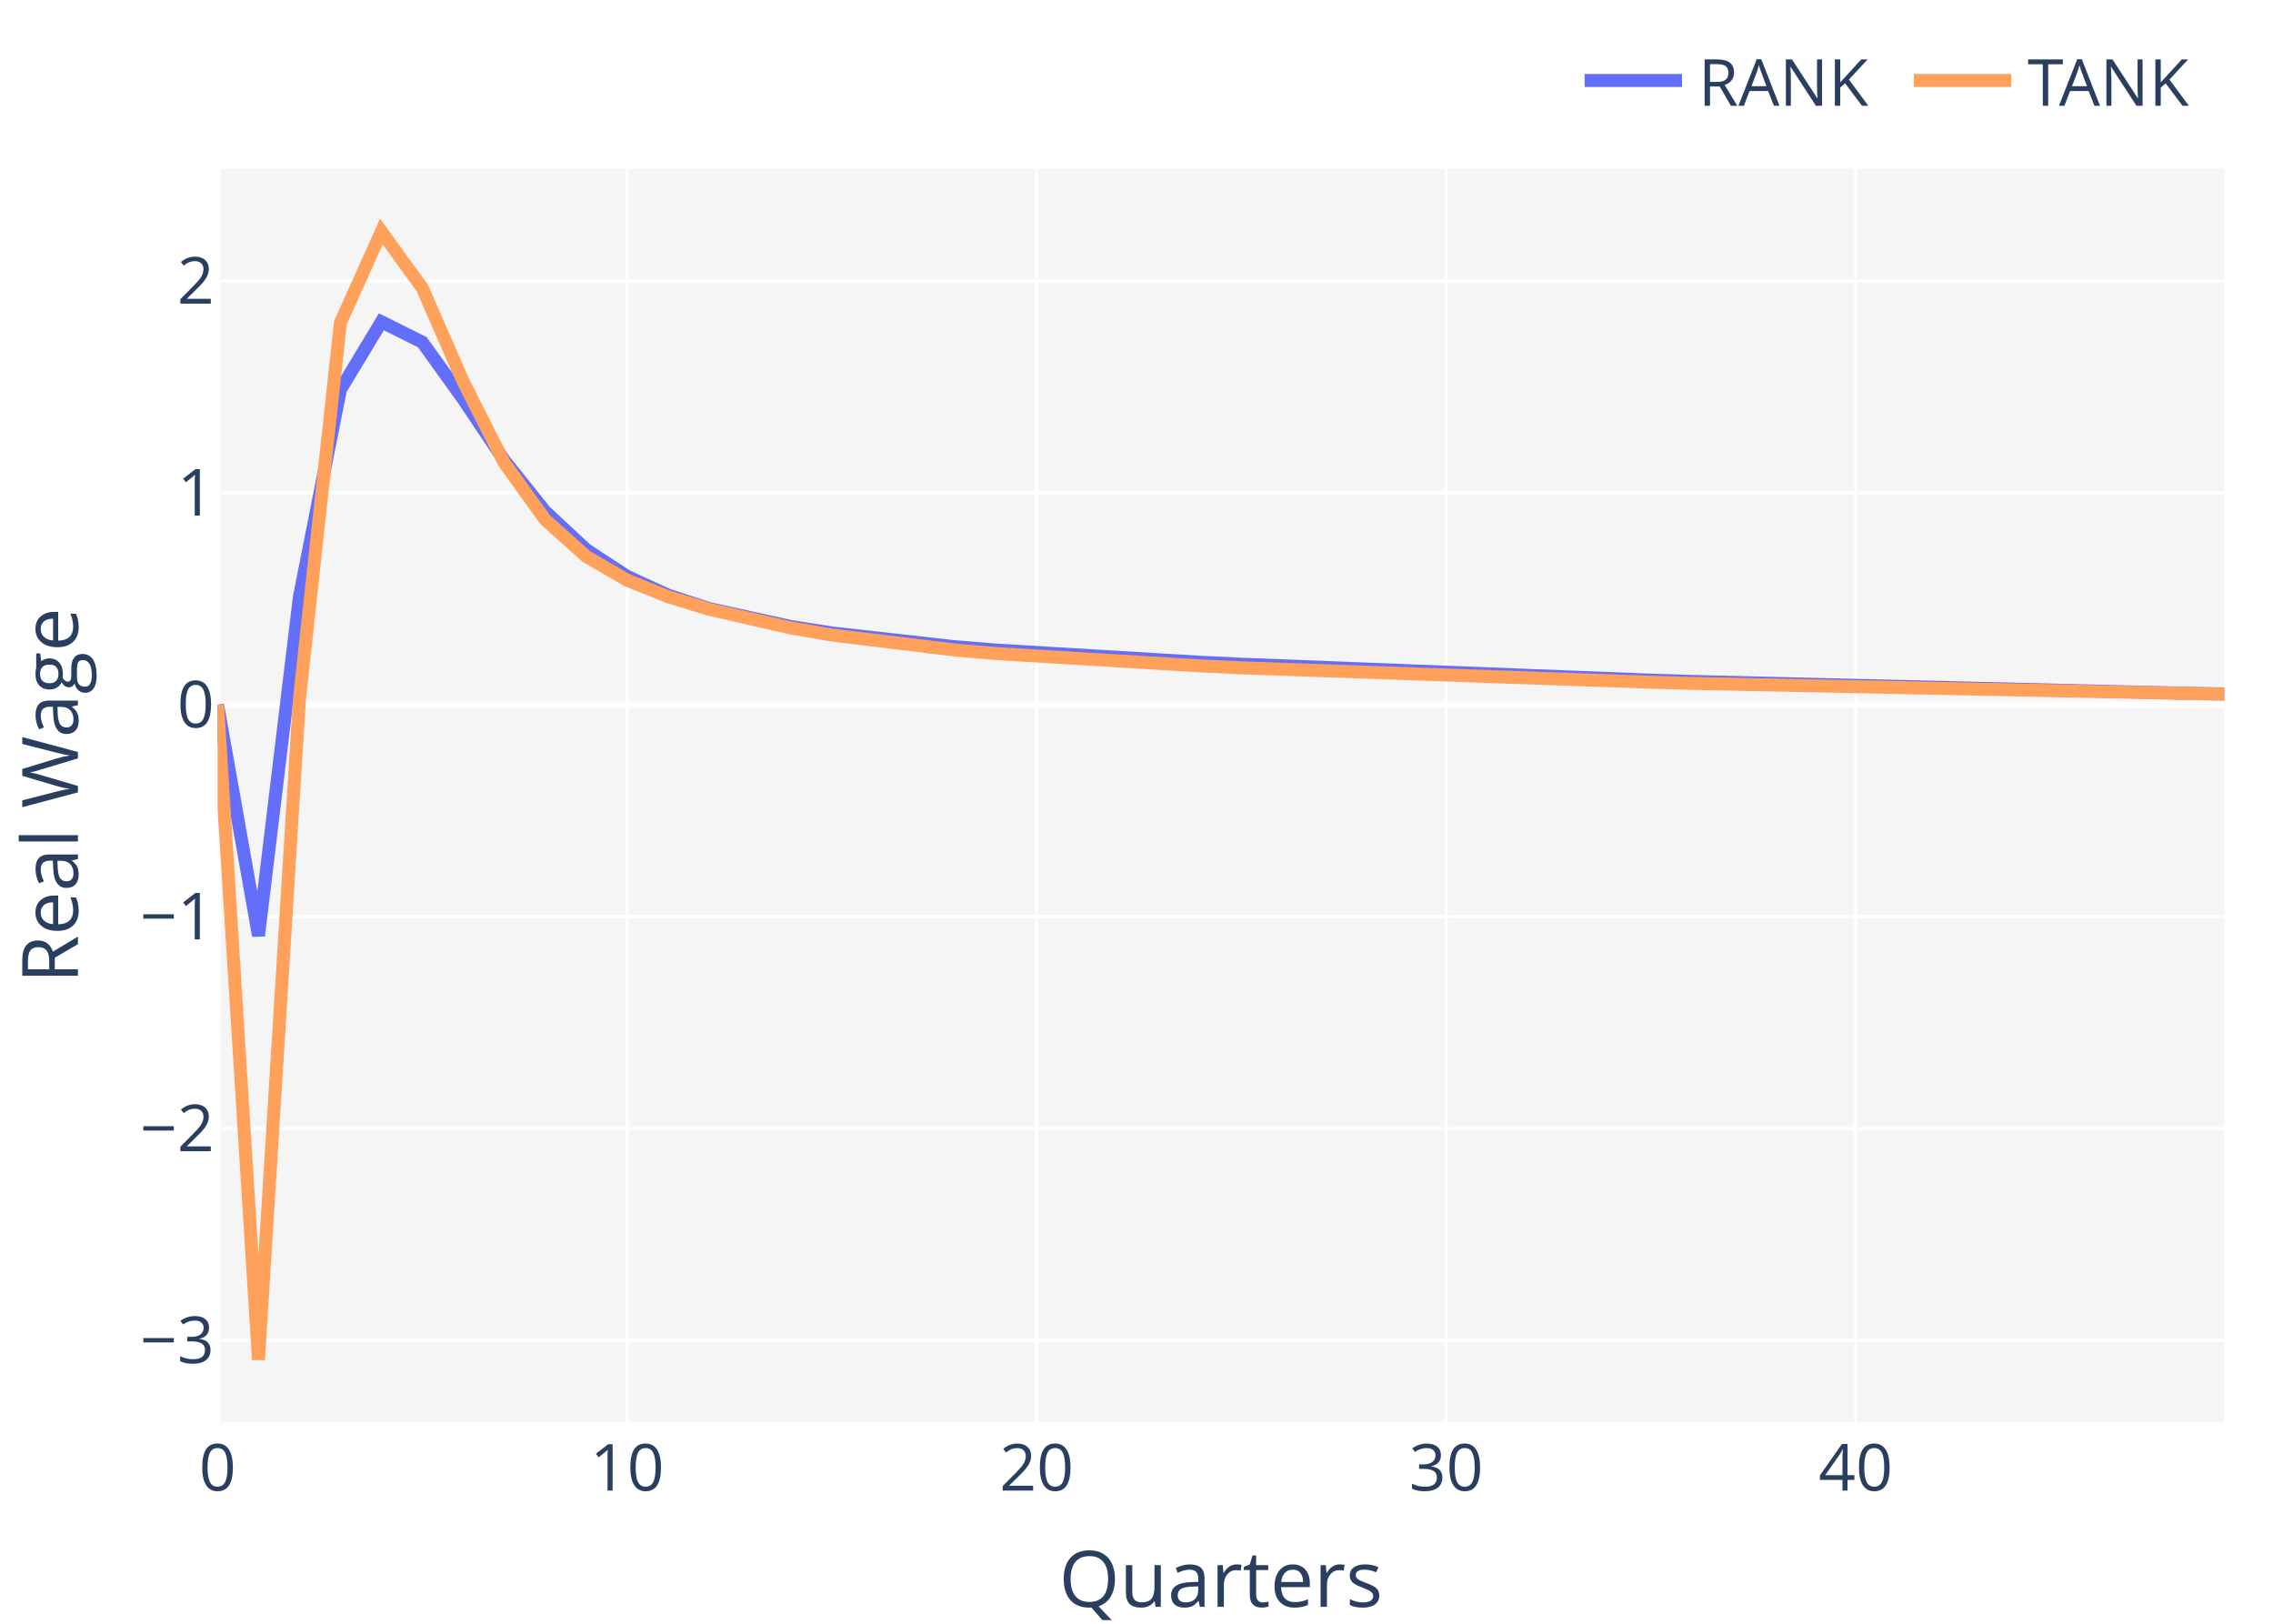
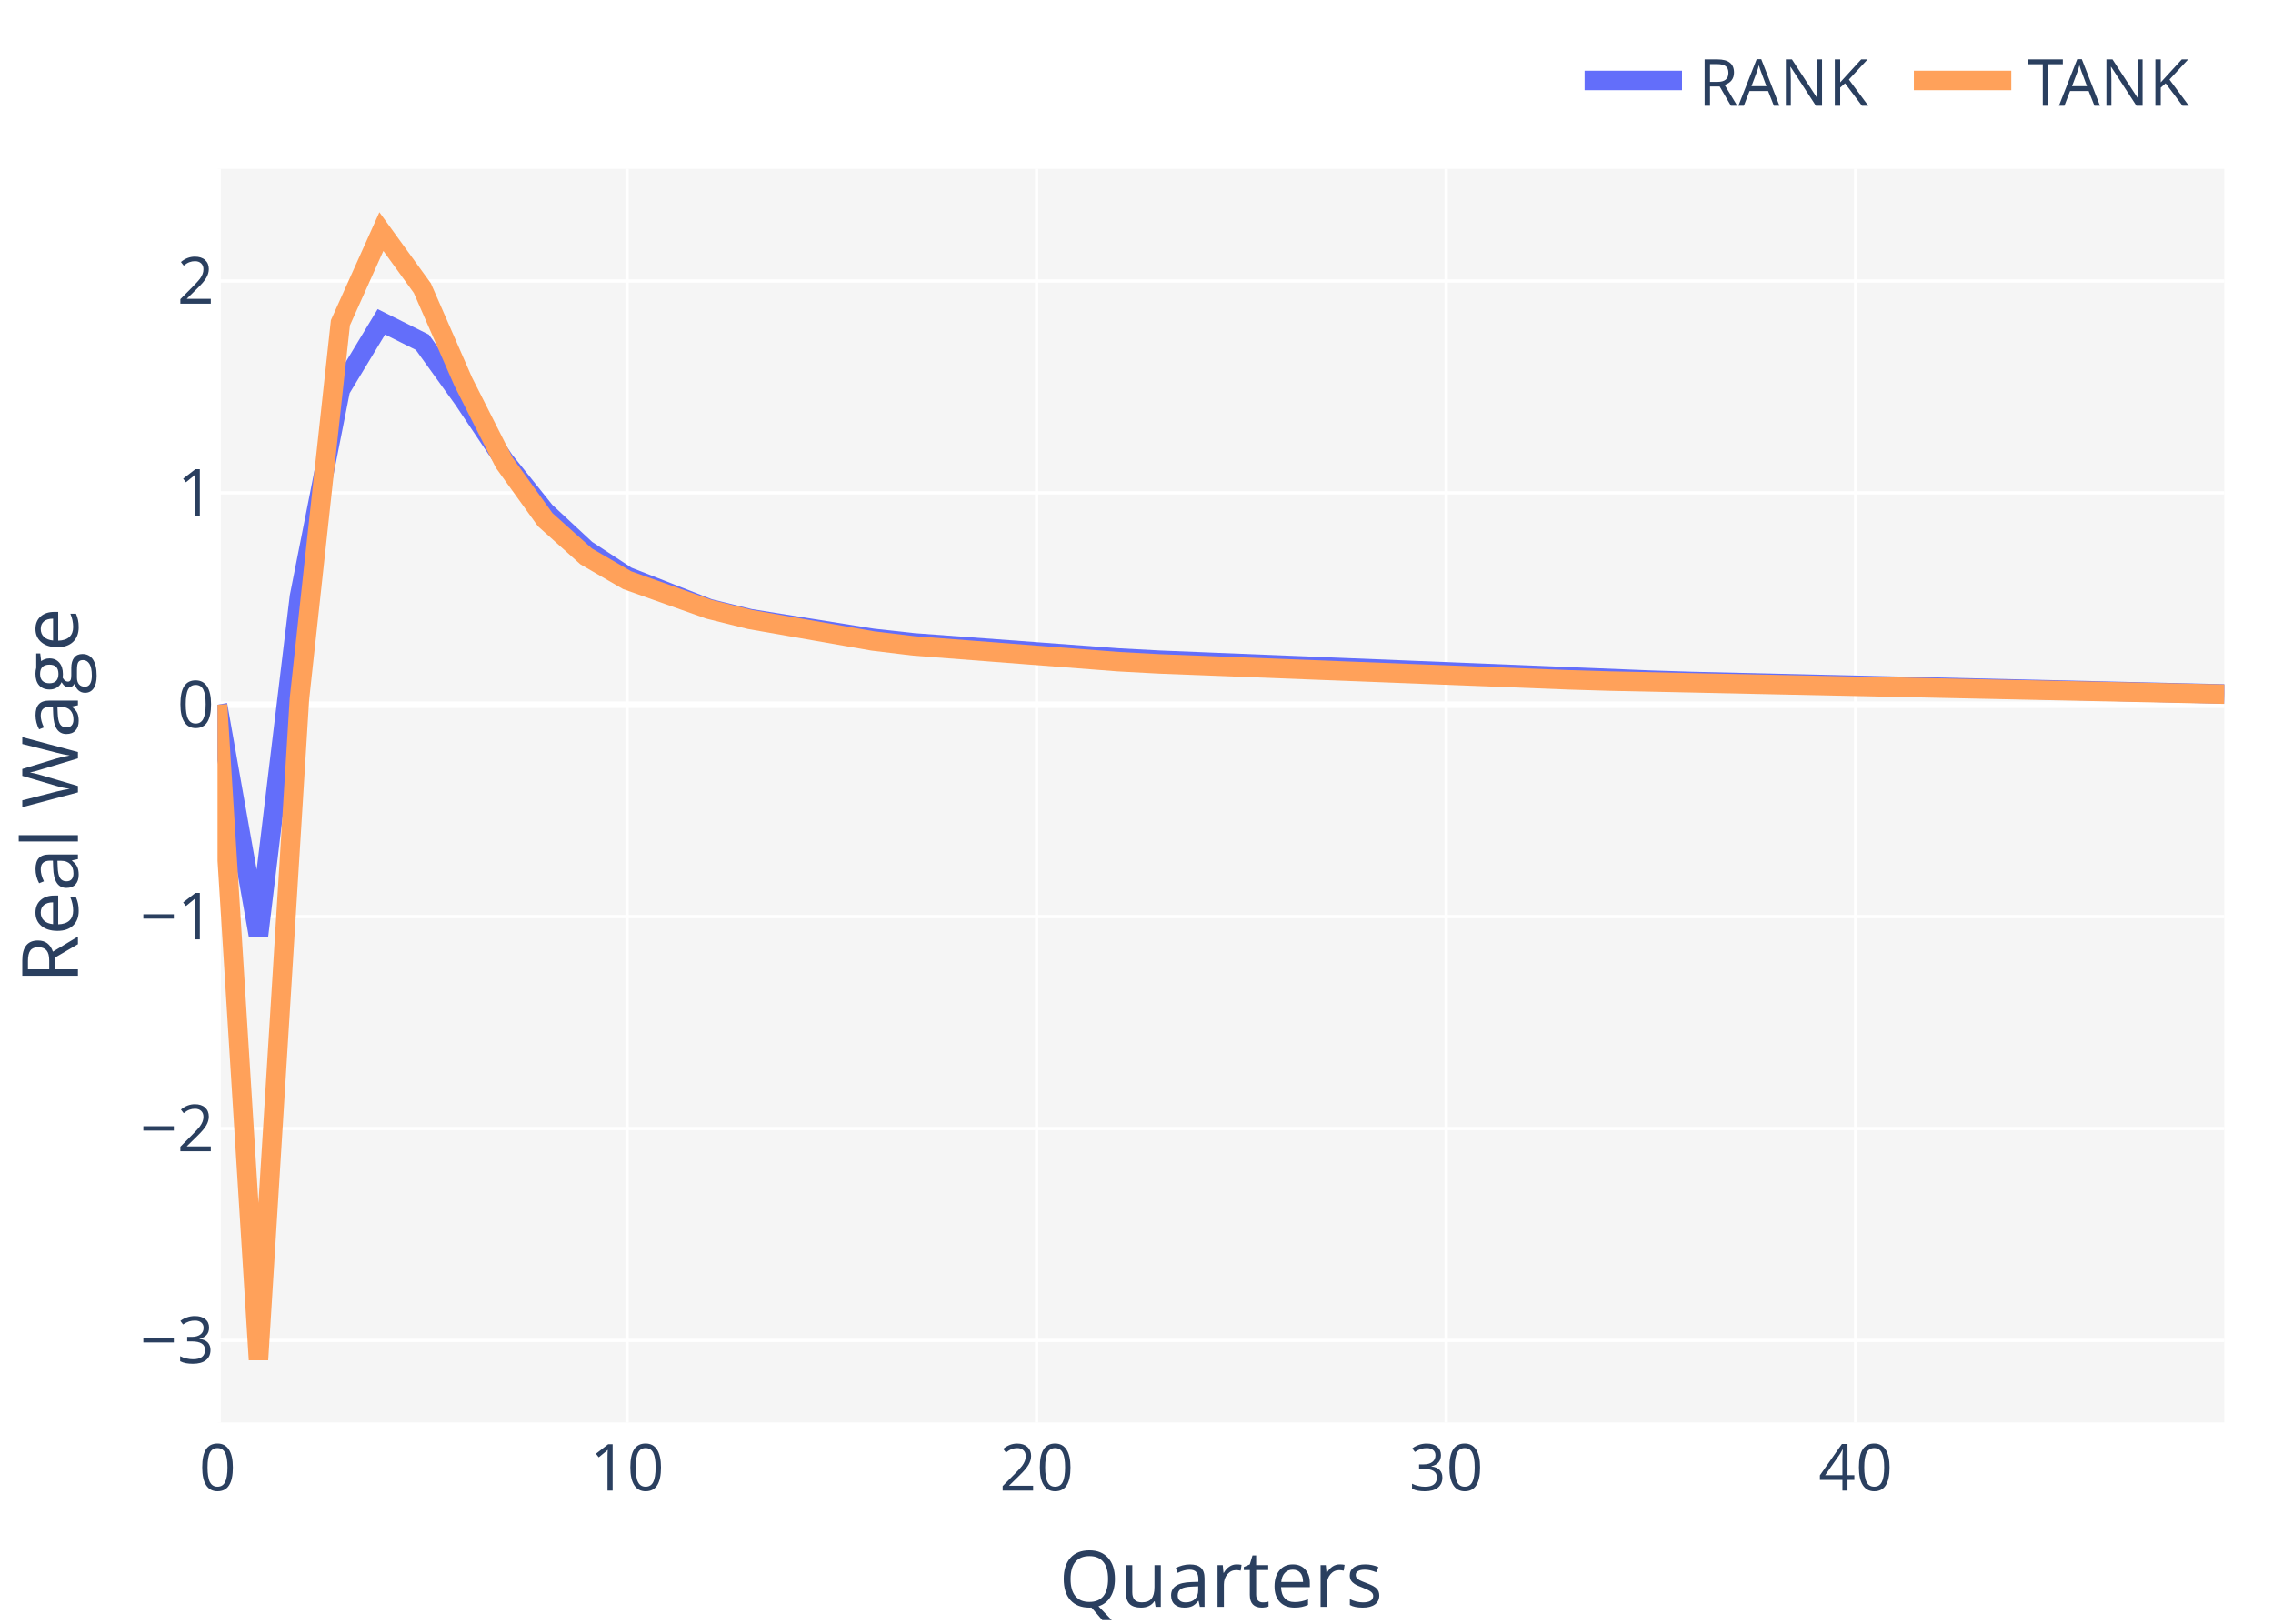
<svg xmlns="http://www.w3.org/2000/svg" class="main-svg" width="700" height="500" style="" viewBox="0 0 700 500">
  <rect x="0" y="0" width="700" height="500" style="fill: rgb(255, 255, 255); fill-opacity: 1;" />
-   <defs id="defs-389a7e">
+   <defs id="defs-4401e6">
    <g class="clips">
-       <clipPath id="clip389a7exyplot" class="plotclip">
+       <clipPath id="clip4401e6xyplot" class="plotclip">
        <rect width="618" height="386" />
      </clipPath>
-       <clipPath class="axesclip" id="clip389a7ex">
+       <clipPath class="axesclip" id="clip4401e6x">
        <rect x="67" y="0" width="618" height="500" />
      </clipPath>
-       <clipPath class="axesclip" id="clip389a7ey">
+       <clipPath class="axesclip" id="clip4401e6y">
        <rect x="0" y="52" width="700" height="386" />
      </clipPath>
-       <clipPath class="axesclip" id="clip389a7exy">
+       <clipPath class="axesclip" id="clip4401e6xy">
        <rect x="67" y="52" width="618" height="386" />
      </clipPath>
    </g>
    <g class="gradients" />
    <g class="patterns" />
  </defs>
  <g class="bglayer">
    <rect class="bg" x="67" y="52" width="618" height="386" style="fill: rgb(245, 245, 245); fill-opacity: 1; stroke-width: 0;" />
  </g>
  <g class="layer-below">
    <g class="imagelayer" />
    <g class="shapelayer" />
  </g>
  <g class="cartesianlayer">
    <g class="subplot xy">
      <g class="layer-subplot">
        <g class="shapelayer" />
        <g class="imagelayer" />
      </g>
      <g class="minor-gridlayer">
        <g class="x" />
        <g class="y" />
      </g>
      <g class="gridlayer">
        <g class="x">
          <path class="xgrid crisp" transform="translate(193.12,0)" d="M0,52v386" style="stroke: rgb(255, 255, 255); stroke-opacity: 1; stroke-width: 1px;" />
          <path class="xgrid crisp" transform="translate(319.24,0)" d="M0,52v386" style="stroke: rgb(255, 255, 255); stroke-opacity: 1; stroke-width: 1px;" />
          <path class="xgrid crisp" transform="translate(445.37,0)" d="M0,52v386" style="stroke: rgb(255, 255, 255); stroke-opacity: 1; stroke-width: 1px;" />
          <path class="xgrid crisp" transform="translate(571.49,0)" d="M0,52v386" style="stroke: rgb(255, 255, 255); stroke-opacity: 1; stroke-width: 1px;" />
        </g>
        <g class="y">
          <path class="ygrid crisp" transform="translate(0,412.74)" d="M67,0h618" style="stroke: rgb(255, 255, 255); stroke-opacity: 1; stroke-width: 1px;" />
          <path class="ygrid crisp" transform="translate(0,347.5)" d="M67,0h618" style="stroke: rgb(255, 255, 255); stroke-opacity: 1; stroke-width: 1px;" />
          <path class="ygrid crisp" transform="translate(0,282.25)" d="M67,0h618" style="stroke: rgb(255, 255, 255); stroke-opacity: 1; stroke-width: 1px;" />
          <path class="ygrid crisp" transform="translate(0,151.76)" d="M67,0h618" style="stroke: rgb(255, 255, 255); stroke-opacity: 1; stroke-width: 1px;" />
          <path class="ygrid crisp" transform="translate(0,86.51)" d="M67,0h618" style="stroke: rgb(255, 255, 255); stroke-opacity: 1; stroke-width: 1px;" />
        </g>
      </g>
      <g class="zerolinelayer">
        <path class="xzl zl crisp" transform="translate(67,0)" d="M0,52v386" style="stroke: rgb(255, 255, 255); stroke-opacity: 1; stroke-width: 2px;" />
        <path class="yzl zl crisp" transform="translate(0,217)" d="M67,0h618" style="stroke: rgb(255, 255, 255); stroke-opacity: 1; stroke-width: 2px;" />
      </g>
      <path class="xlines-below" />
      <path class="ylines-below" />
      <g class="overlines-below" />
      <g class="xaxislayer-below" />
      <g class="yaxislayer-below" />
      <g class="overaxes-below" />
-       <g class="plot" transform="translate(67,52)" clip-path="url(#clip389a7exyplot)">
+       <g class="plot" transform="translate(67,52)" clip-path="url(#clip4401e6xyplot)">
        <g class="scatterlayer mlayer">
-           <g class="trace scatter trace4f19e0" style="stroke-miterlimit: 2; opacity: 1;">
+           <g class="trace scatter trace91b908" style="stroke-miterlimit: 2; opacity: 1;">
            <g class="fills" />
            <g class="errorbars" />
            <g class="lines">
-               <path class="js-line" d="M0,165L12.61,236.15L25.22,131.73L37.84,67.97L50.45,47.09L63.06,53.38L75.67,70.92L88.29,89.76L100.9,105.52L113.51,117.24L126.12,125.5L138.73,131.27L151.35,135.4L176.57,140.93L189.18,142.91L227.02,147.14L239.63,148.17L302.69,151.93L315.31,152.53L441.43,157.44L454.04,157.84L605.39,161.46L618,161.68" style="vector-effect: non-scaling-stroke; fill: none; stroke: rgb(99, 110, 250); stroke-opacity: 1; stroke-width: 4px; opacity: 1;" />
+               <path class="js-line" d="M0,165L12.61,236.15L25.22,131.73L37.84,67.97L50.45,47.09L63.06,53.38L75.67,70.92L88.29,89.76L100.9,105.52L113.51,117.24L126.12,125.5L151.35,135.4L163.96,138.5L201.8,144.56L214.41,145.95L277.47,150.62L290.08,151.3L441.43,157.44L454.04,157.84L618,161.68" style="vector-effect: non-scaling-stroke; fill: none; stroke: rgb(99, 110, 250); stroke-opacity: 1; stroke-width: 6px; opacity: 1;" />
            </g>
            <g class="points" />
            <g class="text" />
          </g>
-           <g class="trace scatter trace617d76" style="stroke-miterlimit: 2; opacity: 1;">
+           <g class="trace scatter trace4e6307" style="stroke-miterlimit: 2; opacity: 1;">
            <g class="fills" />
            <g class="errorbars" />
            <g class="lines">
-               <path class="js-line" d="M0,165L12.61,366.7L25.22,163.22L37.84,47.38L50.45,19.3L63.06,36.71L75.67,65.56L88.29,90.51L100.9,108.03L113.51,119.33L126.12,126.65L138.73,131.73L151.35,135.61L176.57,141.37L189.18,143.55L227.02,148.16L239.63,149.24L302.69,153.05L315.31,153.64L441.43,158.08L454.04,158.43L618,161.75" style="vector-effect: non-scaling-stroke; fill: none; stroke: rgb(255, 161, 90); stroke-opacity: 1; stroke-width: 4px; opacity: 1;" />
+               <path class="js-line" d="M0,165L12.61,366.7L25.22,163.22L37.84,47.38L50.45,19.3L63.06,36.71L75.67,65.56L88.29,90.51L100.9,108.03L113.51,119.33L126.12,126.65L151.35,135.61L163.96,138.75L201.8,145.37L214.41,146.89L277.47,151.75L290.08,152.43L416.2,157.34L428.82,157.72L618,161.75" style="vector-effect: non-scaling-stroke; fill: none; stroke: rgb(255, 161, 90); stroke-opacity: 1; stroke-width: 6px; opacity: 1;" />
            </g>
            <g class="points" />
            <g class="text" />
          </g>
        </g>
      </g>
      <g class="overplot" />
      <path class="xlines-above crisp" d="M0,0" style="fill: none;" />
      <path class="ylines-above crisp" d="M0,0" style="fill: none;" />
      <g class="overlines-above" />
      <g class="xaxislayer-above">
        <g class="xtick">
          <text text-anchor="middle" x="0" y="459" transform="translate(67,0)" style="font-family: 'Open Sans', verdana, arial, sans-serif; font-size: 20px; fill: rgb(42, 63, 95); fill-opacity: 1; white-space: pre; opacity: 1;">0</text>
        </g>
        <g class="xtick">
          <text text-anchor="middle" x="0" y="459" style="font-family: 'Open Sans', verdana, arial, sans-serif; font-size: 20px; fill: rgb(42, 63, 95); fill-opacity: 1; white-space: pre; opacity: 1;" transform="translate(193.12,0)">10</text>
        </g>
        <g class="xtick">
          <text text-anchor="middle" x="0" y="459" style="font-family: 'Open Sans', verdana, arial, sans-serif; font-size: 20px; fill: rgb(42, 63, 95); fill-opacity: 1; white-space: pre; opacity: 1;" transform="translate(319.24,0)">20</text>
        </g>
        <g class="xtick">
          <text text-anchor="middle" x="0" y="459" style="font-family: 'Open Sans', verdana, arial, sans-serif; font-size: 20px; fill: rgb(42, 63, 95); fill-opacity: 1; white-space: pre; opacity: 1;" transform="translate(445.37,0)">30</text>
        </g>
        <g class="xtick">
          <text text-anchor="middle" x="0" y="459" style="font-family: 'Open Sans', verdana, arial, sans-serif; font-size: 20px; fill: rgb(42, 63, 95); fill-opacity: 1; white-space: pre; opacity: 1;" transform="translate(571.49,0)">40</text>
        </g>
      </g>
      <g class="yaxislayer-above">
        <g class="ytick">
          <text text-anchor="end" x="66" y="7" transform="translate(0,412.74)" style="font-family: 'Open Sans', verdana, arial, sans-serif; font-size: 20px; fill: rgb(42, 63, 95); fill-opacity: 1; white-space: pre; opacity: 1;">−3</text>
        </g>
        <g class="ytick">
          <text text-anchor="end" x="66" y="7" style="font-family: 'Open Sans', verdana, arial, sans-serif; font-size: 20px; fill: rgb(42, 63, 95); fill-opacity: 1; white-space: pre; opacity: 1;" transform="translate(0,347.5)">−2</text>
        </g>
        <g class="ytick">
          <text text-anchor="end" x="66" y="7" style="font-family: 'Open Sans', verdana, arial, sans-serif; font-size: 20px; fill: rgb(42, 63, 95); fill-opacity: 1; white-space: pre; opacity: 1;" transform="translate(0,282.25)">−1</text>
        </g>
        <g class="ytick">
          <text text-anchor="end" x="66" y="7" style="font-family: 'Open Sans', verdana, arial, sans-serif; font-size: 20px; fill: rgb(42, 63, 95); fill-opacity: 1; white-space: pre; opacity: 1;" transform="translate(0,217)">0</text>
        </g>
        <g class="ytick">
          <text text-anchor="end" x="66" y="7" style="font-family: 'Open Sans', verdana, arial, sans-serif; font-size: 20px; fill: rgb(42, 63, 95); fill-opacity: 1; white-space: pre; opacity: 1;" transform="translate(0,151.76)">1</text>
        </g>
        <g class="ytick">
          <text text-anchor="end" x="66" y="7" style="font-family: 'Open Sans', verdana, arial, sans-serif; font-size: 20px; fill: rgb(42, 63, 95); fill-opacity: 1; white-space: pre; opacity: 1;" transform="translate(0,86.51)">2</text>
        </g>
      </g>
      <g class="overaxes-above" />
    </g>
  </g>
  <g class="polarlayer" />
  <g class="smithlayer" />
  <g class="ternarylayer" />
  <g class="geolayer" />
  <g class="funnelarealayer" />
  <g class="pielayer" />
  <g class="iciclelayer" />
  <g class="treemaplayer" />
  <g class="sunburstlayer" />
  <g class="glimages" />
-   <defs id="topdefs-389a7e">
+   <defs id="topdefs-4401e6">
    <g class="clips" />
-     <clipPath id="legend389a7e">
+     <clipPath id="legend4401e6">
      <rect width="202" height="39" x="0" y="0" />
    </clipPath>
  </defs>
  <g class="layer-above">
    <g class="imagelayer" />
    <g class="shapelayer" />
  </g>
  <g class="infolayer">
    <g class="legend" pointer-events="all" transform="translate(483,5.28)">
      <rect class="bg" shape-rendering="crispEdges" width="202" height="39" x="0" y="0" style="stroke: rgb(68, 68, 68); stroke-opacity: 1; fill: rgb(255, 255, 255); fill-opacity: 1; stroke-width: 0px;" />
-       <g class="scrollbox" transform="" clip-path="url(#legend389a7e)">
+       <g class="scrollbox" transform="" clip-path="url(#legend4401e6)">
        <g class="groups" transform="">
          <g class="traces" transform="translate(0,19.5)" style="opacity: 1;">
            <text class="legendtext" text-anchor="start" x="40" y="7.8" style="font-family: 'Open Sans', verdana, arial, sans-serif; font-size: 20px; fill: rgb(42, 63, 95); fill-opacity: 1; white-space: pre;">RANK</text>
            <g class="layers" style="opacity: 1;">
              <g class="legendfill" />
              <g class="legendlines">
-                 <path class="js-line" d="M5,0h30" style="fill: none; stroke: rgb(99, 110, 250); stroke-opacity: 1; stroke-width: 4px;" />
+                 <path class="js-line" d="M5,0h30" style="fill: none; stroke: rgb(99, 110, 250); stroke-opacity: 1; stroke-width: 6px;" />
              </g>
              <g class="legendsymbols">
                <g class="legendpoints" />
              </g>
            </g>
            <rect class="legendtoggle" x="0" y="-14.5" width="98.906" height="29" style="fill: rgb(0, 0, 0); fill-opacity: 0;" />
          </g>
        </g>
        <g class="groups" transform="translate(101.4062,0)">
          <g class="traces" transform="translate(0,19.5)" style="opacity: 1;">
            <text class="legendtext" text-anchor="start" x="40" y="7.8" style="font-family: 'Open Sans', verdana, arial, sans-serif; font-size: 20px; fill: rgb(42, 63, 95); fill-opacity: 1; white-space: pre;">TANK</text>
            <g class="layers" style="opacity: 1;">
              <g class="legendfill" />
              <g class="legendlines">
-                 <path class="js-line" d="M5,0h30" style="fill: none; stroke: rgb(255, 161, 90); stroke-opacity: 1; stroke-width: 4px;" />
+                 <path class="js-line" d="M5,0h30" style="fill: none; stroke: rgb(255, 161, 90); stroke-opacity: 1; stroke-width: 6px;" />
              </g>
              <g class="legendsymbols">
                <g class="legendpoints" />
              </g>
            </g>
            <rect class="legendtoggle" x="0" y="-14.5" width="97.328" height="29" style="fill: rgb(0, 0, 0); fill-opacity: 0;" />
          </g>
        </g>
      </g>
      <rect class="scrollbar" rx="20" ry="3" width="0" height="0" x="0" y="0" style="fill: rgb(128, 139, 164); fill-opacity: 1;" />
    </g>
    <g class="g-gtitle" />
    <g class="g-xtitle">
      <text class="xtitle" x="376" y="494.8" text-anchor="middle" style="font-family: 'Open Sans', verdana, arial, sans-serif; font-size: 24px; fill: rgb(42, 63, 95); opacity: 1; font-weight: normal; white-space: pre;">Quarters</text>
    </g>
    <g class="g-ytitle" transform="translate(18.89355,0)">
      <text class="ytitle" transform="rotate(-90,5.10625,245)" x="5.106" y="245" text-anchor="middle" style="font-family: 'Open Sans', verdana, arial, sans-serif; font-size: 24px; fill: rgb(42, 63, 95); opacity: 1; font-weight: normal; white-space: pre;">Real Wage</text>
    </g>
  </g>
</svg>
